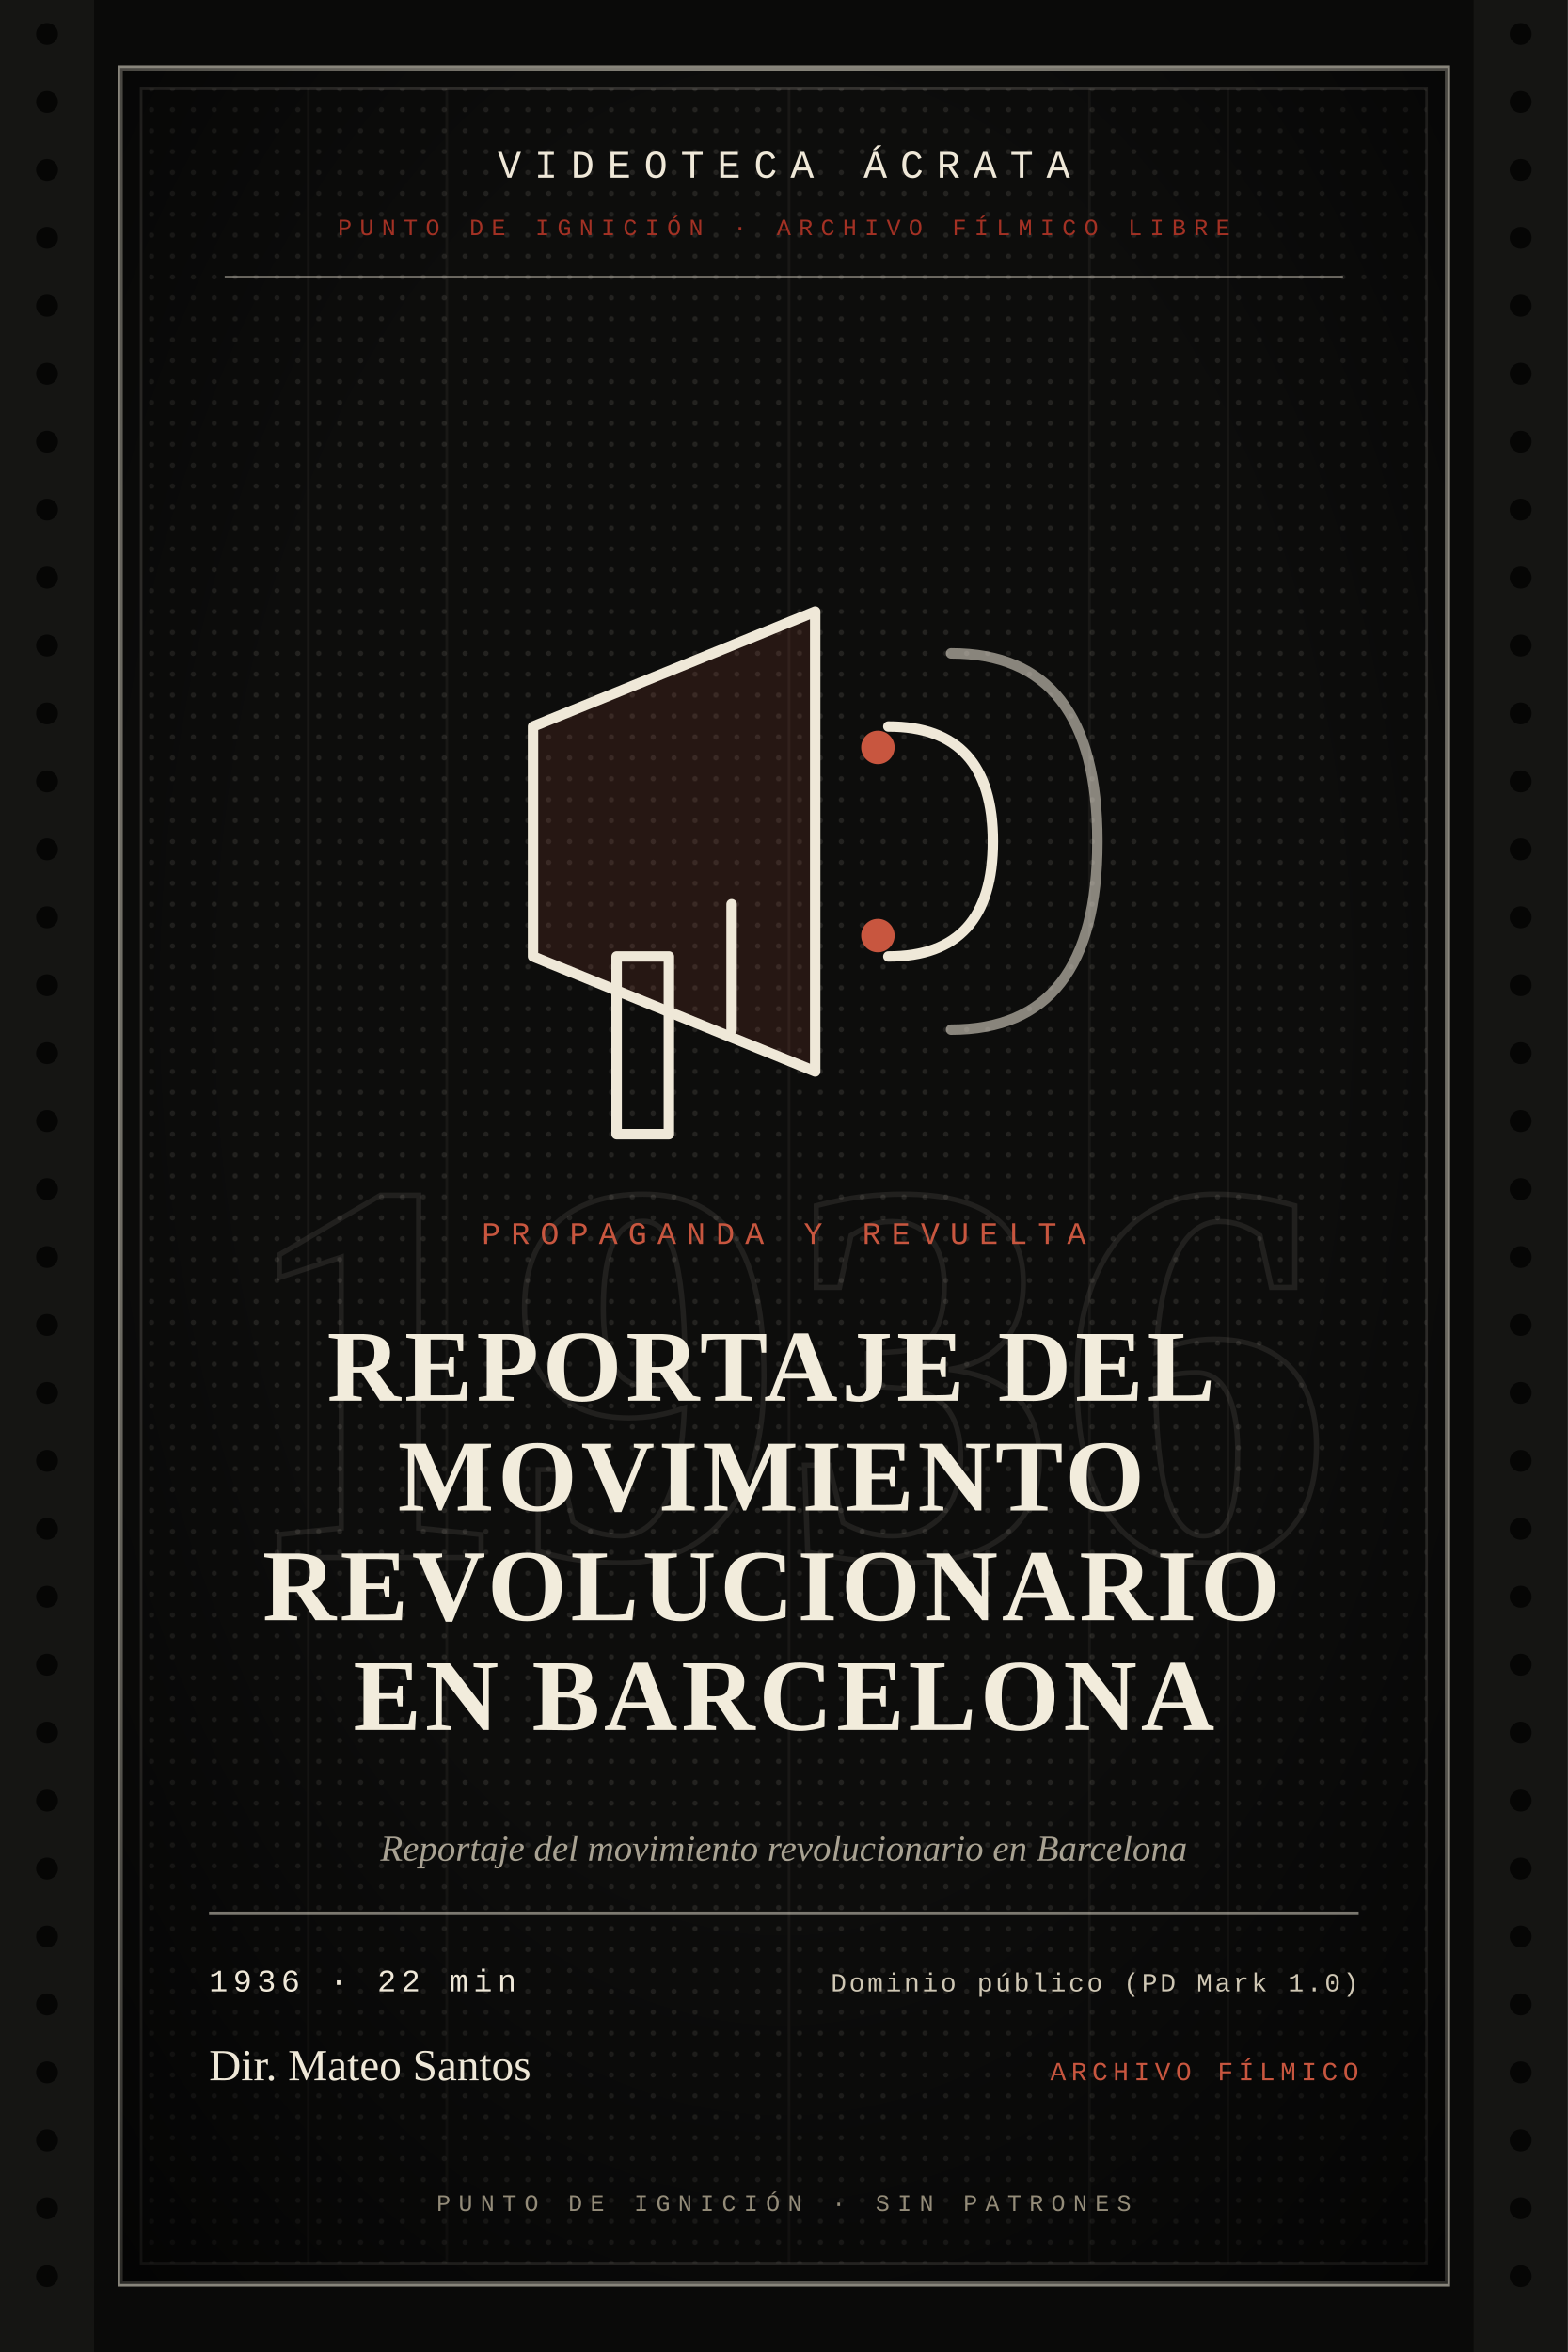
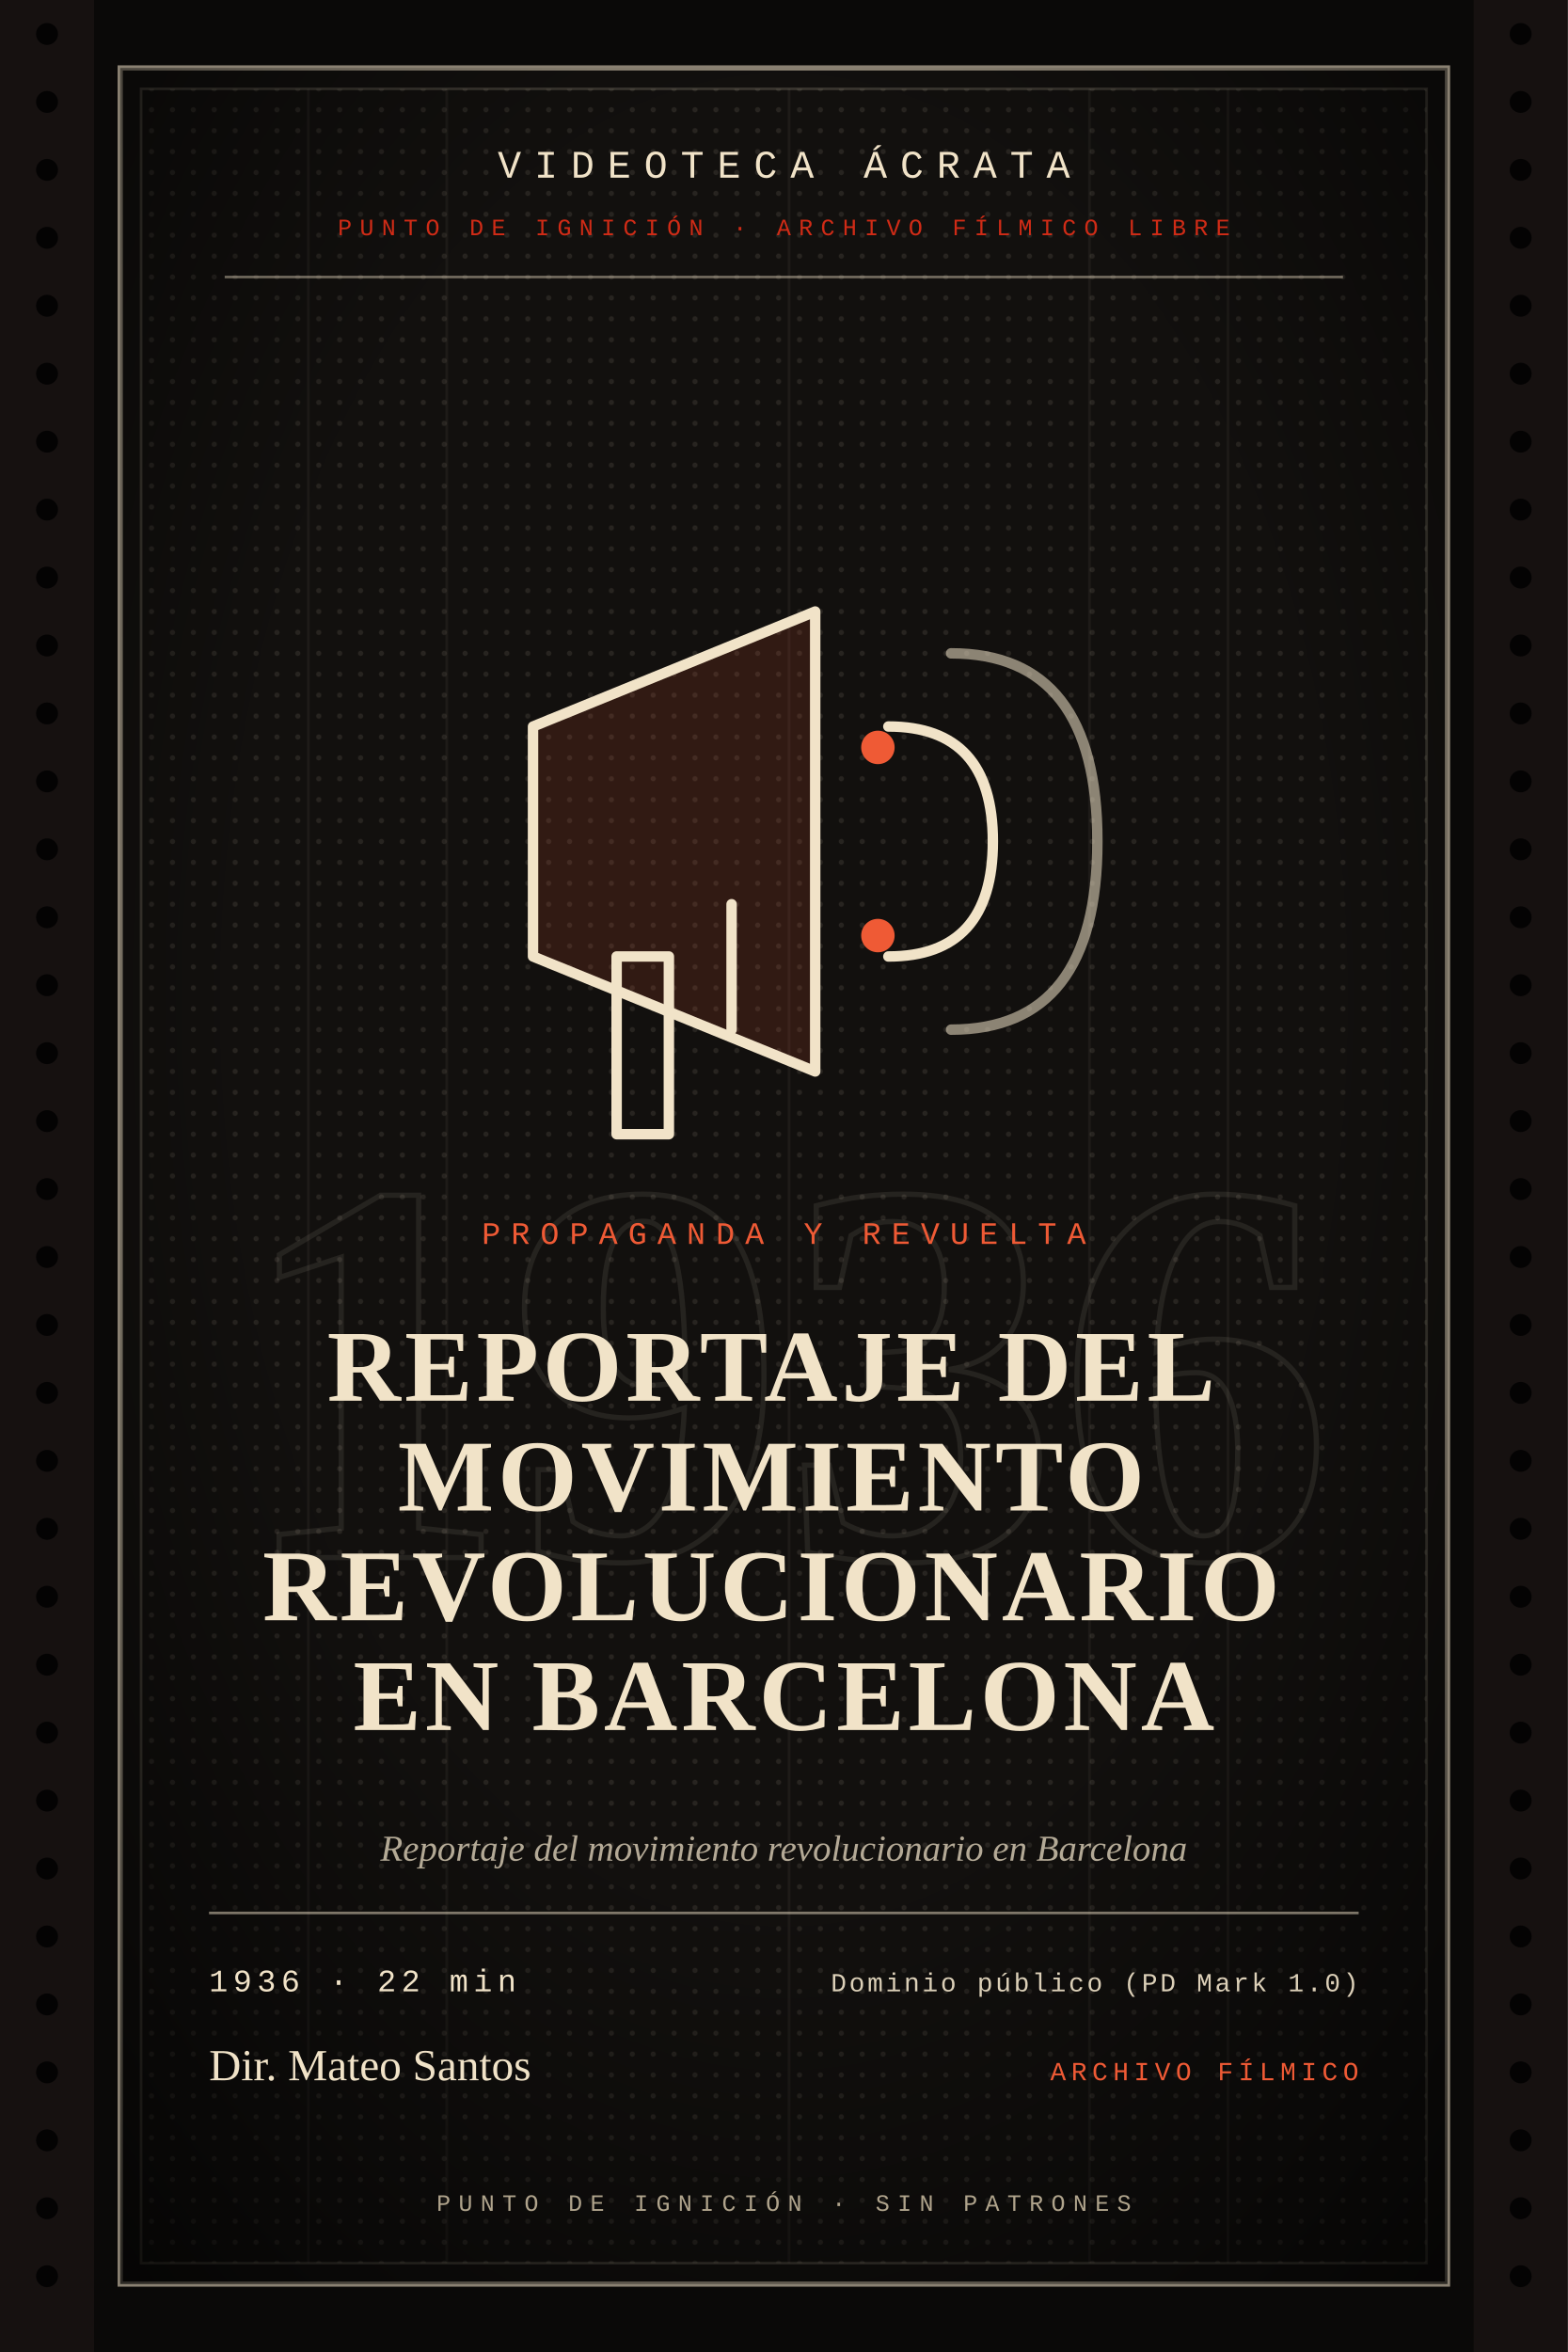
<svg xmlns="http://www.w3.org/2000/svg" viewBox="0 0 600 900" width="600" height="900" role="img" aria-labelledby="titulo-reportaje-movimiento-revolucionario-barcelona desc-reportaje-movimiento-revolucionario-barcelona">
  <defs>
    <pattern id="grano-n" width="8" height="8" patternUnits="userSpaceOnUse">
-       <circle cx="2" cy="2" r="1" fill="#f2ecdc" opacity=".14" />
+       <circle cx="2" cy="2" r="1" fill="#f1e3c8" opacity=".14" />
    </pattern>
    <radialGradient id="vineta-n" cx=".5" cy=".42" r=".78">
      <stop offset="52%" stop-color="#000" stop-opacity="0" />
      <stop offset="100%" stop-color="#000" stop-opacity=".72" />
    </radialGradient>
  </defs>
-   <rect width="600" height="900" fill="#0a0a09" />
-   <rect x="0" y="0" width="36" height="900" fill="#151513" />
-   <rect x="564" y="0" width="36" height="900" fill="#151513" />
-   <g fill="#060605">
+   <rect width="600" height="900" fill="#0a0908" />
+   <rect x="0" y="0" width="36" height="900" fill="#161110" />
+   <rect x="564" y="0" width="36" height="900" fill="#161110" />
+   <g fill="#040303">
    <circle cx="18" cy="13" r="4.2" />
    <circle cx="582" cy="13" r="4.2" />
    <circle cx="18" cy="39" r="4.2" />
    <circle cx="582" cy="39" r="4.2" />
    <circle cx="18" cy="65" r="4.2" />
    <circle cx="582" cy="65" r="4.2" />
    <circle cx="18" cy="91" r="4.2" />
    <circle cx="582" cy="91" r="4.2" />
    <circle cx="18" cy="117" r="4.2" />
    <circle cx="582" cy="117" r="4.2" />
    <circle cx="18" cy="143" r="4.2" />
    <circle cx="582" cy="143" r="4.2" />
    <circle cx="18" cy="169" r="4.2" />
    <circle cx="582" cy="169" r="4.2" />
    <circle cx="18" cy="195" r="4.2" />
    <circle cx="582" cy="195" r="4.2" />
    <circle cx="18" cy="221" r="4.2" />
    <circle cx="582" cy="221" r="4.2" />
    <circle cx="18" cy="247" r="4.2" />
    <circle cx="582" cy="247" r="4.2" />
    <circle cx="18" cy="273" r="4.2" />
    <circle cx="582" cy="273" r="4.2" />
    <circle cx="18" cy="299" r="4.2" />
    <circle cx="582" cy="299" r="4.2" />
    <circle cx="18" cy="325" r="4.2" />
    <circle cx="582" cy="325" r="4.2" />
    <circle cx="18" cy="351" r="4.2" />
    <circle cx="582" cy="351" r="4.2" />
    <circle cx="18" cy="377" r="4.2" />
    <circle cx="582" cy="377" r="4.2" />
    <circle cx="18" cy="403" r="4.2" />
    <circle cx="582" cy="403" r="4.2" />
    <circle cx="18" cy="429" r="4.2" />
    <circle cx="582" cy="429" r="4.2" />
    <circle cx="18" cy="455" r="4.2" />
    <circle cx="582" cy="455" r="4.2" />
    <circle cx="18" cy="481" r="4.2" />
    <circle cx="582" cy="481" r="4.2" />
    <circle cx="18" cy="507" r="4.2" />
    <circle cx="582" cy="507" r="4.2" />
    <circle cx="18" cy="533" r="4.2" />
    <circle cx="582" cy="533" r="4.2" />
    <circle cx="18" cy="559" r="4.2" />
    <circle cx="582" cy="559" r="4.2" />
    <circle cx="18" cy="585" r="4.2" />
    <circle cx="582" cy="585" r="4.2" />
    <circle cx="18" cy="611" r="4.2" />
    <circle cx="582" cy="611" r="4.2" />
    <circle cx="18" cy="637" r="4.2" />
    <circle cx="582" cy="637" r="4.2" />
    <circle cx="18" cy="663" r="4.2" />
    <circle cx="582" cy="663" r="4.2" />
    <circle cx="18" cy="689" r="4.2" />
    <circle cx="582" cy="689" r="4.2" />
    <circle cx="18" cy="715" r="4.2" />
    <circle cx="582" cy="715" r="4.2" />
    <circle cx="18" cy="741" r="4.2" />
    <circle cx="582" cy="741" r="4.2" />
    <circle cx="18" cy="767" r="4.2" />
    <circle cx="582" cy="767" r="4.2" />
    <circle cx="18" cy="793" r="4.2" />
    <circle cx="582" cy="793" r="4.2" />
    <circle cx="18" cy="819" r="4.2" />
    <circle cx="582" cy="819" r="4.2" />
    <circle cx="18" cy="845" r="4.2" />
    <circle cx="582" cy="845" r="4.2" />
    <circle cx="18" cy="871" r="4.2" />
    <circle cx="582" cy="871" r="4.2" />
  </g>
-   <rect x="46" y="26" width="508" height="848" fill="#0d0d0c" stroke="#efe8d8" stroke-width="2" stroke-opacity=".55" />
-   <rect x="54" y="34" width="492" height="832" fill="none" stroke="#efe8d8" stroke-width="1" stroke-opacity=".18" />
+   <rect x="46" y="26" width="508" height="848" fill="#12100e" stroke="#f1e3c8" stroke-width="2" stroke-opacity=".55" />
+   <rect x="54" y="34" width="492" height="832" fill="none" stroke="#f1e3c8" stroke-width="1" stroke-opacity=".18" />
  <rect x="54" y="34" width="492" height="832" fill="url(#grano-n)" opacity=".7" />
-   <g stroke="#efe8d8" stroke-opacity=".055" stroke-width="1">
+   <g stroke="#f1e3c8" stroke-opacity=".055" stroke-width="1">
    <path d="M118 34V866" />
    <path d="M171 34V866" />
    <path d="M302 34V866" />
    <path d="M417 34V866" />
    <path d="M470 34V866" />
  </g>
  <rect x="46" y="26" width="508" height="848" fill="url(#vineta-n)" />
-   <text x="300" y="68" text-anchor="middle" font-family="'Courier Prime', 'Courier New', monospace" font-size="15" letter-spacing="5" fill="#efe8d8">VIDEOTECA ÁCRATA</text>
-   <text x="300" y="90" text-anchor="middle" font-family="'Courier Prime', 'Courier New', monospace" font-size="9" letter-spacing="3" fill="#a33124">PUNTO DE IGNICIÓN · ARCHIVO FÍLMICO LIBRE</text>
-   <path d="M86 106 L514 106" stroke="#efe8d8" stroke-width="1" stroke-opacity=".42" />
-   <text x="300" y="596" text-anchor="middle" font-family="Georgia, 'Times New Roman', serif" font-weight="700" font-size="210" fill="none" stroke="#efe8d8" stroke-width="2" stroke-opacity=".09">1936</text>
+   <text x="300" y="68" text-anchor="middle" font-family="'Courier Prime', 'Courier New', monospace" font-size="15" letter-spacing="5" fill="#f1e3c8">VIDEOTECA ÁCRATA</text>
+   <text x="300" y="90" text-anchor="middle" font-family="'Courier Prime', 'Courier New', monospace" font-size="9" letter-spacing="3" fill="#d02b16">PUNTO DE IGNICIÓN · ARCHIVO FÍLMICO LIBRE</text>
+   <path d="M86 106 L514 106" stroke="#f1e3c8" stroke-width="1" stroke-opacity=".42" />
+   <text x="300" y="596" text-anchor="middle" font-family="Georgia, 'Times New Roman', serif" font-weight="700" font-size="210" fill="none" stroke="#f1e3c8" stroke-width="2" stroke-opacity=".09">1936</text>
  <g transform="translate(300 322) scale(0.8)">
    <g>
-       <path d="M-120 -55 L15 -110 L15 110 L-120 55 Z" fill="#c8563f" opacity=".14" />
-       <path d="M-120 -55 L15 -110 L15 110 L-120 55 Z" fill="none" stroke="#efe8d8" stroke-width="5" stroke-linecap="round" stroke-linejoin="round" />
-       <path d="M-80 55 L-55 55 L-55 140 L-80 140 Z" fill="none" stroke="#efe8d8" stroke-width="5" stroke-linecap="round" stroke-linejoin="round" />
-       <path d="M-25 30 L-25 90" fill="none" stroke="#efe8d8" stroke-width="5" stroke-linecap="round" stroke-linejoin="round" />
-       <path d="M50 -55 Q100 -55 100 0 Q100 55 50 55" fill="none" stroke="#efe8d8" stroke-width="5" stroke-linecap="round" stroke-linejoin="round" />
-       <path d="M80 -90 Q150 -90 150 0 Q150 90 80 90" fill="none" stroke="#efe8d8" stroke-width="5" stroke-linecap="round" stroke-linejoin="round" opacity=".55" />
-       <circle cx="45" cy="-45" r="8" fill="#c8563f" />
-       <circle cx="45" cy="45" r="8" fill="#c8563f" />
+       <path d="M-120 -55 L15 -110 L15 110 L-120 55 Z" fill="#ef5a35" opacity=".14" />
+       <path d="M-120 -55 L15 -110 L15 110 L-120 55 Z" fill="none" stroke="#f1e3c8" stroke-width="5" stroke-linecap="round" stroke-linejoin="round" />
+       <path d="M-80 55 L-55 55 L-55 140 L-80 140 Z" fill="none" stroke="#f1e3c8" stroke-width="5" stroke-linecap="round" stroke-linejoin="round" />
+       <path d="M-25 30 L-25 90" fill="none" stroke="#f1e3c8" stroke-width="5" stroke-linecap="round" stroke-linejoin="round" />
+       <path d="M50 -55 Q100 -55 100 0 Q100 55 50 55" fill="none" stroke="#f1e3c8" stroke-width="5" stroke-linecap="round" stroke-linejoin="round" />
+       <path d="M80 -90 Q150 -90 150 0 Q150 90 80 90" fill="none" stroke="#f1e3c8" stroke-width="5" stroke-linecap="round" stroke-linejoin="round" opacity=".55" />
+       <circle cx="45" cy="-45" r="8" fill="#ef5a35" />
+       <circle cx="45" cy="45" r="8" fill="#ef5a35" />
    </g>
  </g>
-   <text x="300" y="476" text-anchor="middle" font-family="'Courier Prime', 'Courier New', monospace" font-size="12" letter-spacing="4" fill="#c8563f">PROPAGANDA Y REVUELTA</text>
-   <text text-anchor="middle" font-family="Georgia, 'Times New Roman', serif" font-weight="700" font-size="39" letter-spacing="1.5" fill="#f2ecdc">
+   <text x="300" y="476" text-anchor="middle" font-family="'Courier Prime', 'Courier New', monospace" font-size="12" letter-spacing="4" fill="#ef5a35">PROPAGANDA Y REVUELTA</text>
+   <text text-anchor="middle" font-family="Georgia, 'Times New Roman', serif" font-weight="700" font-size="39" letter-spacing="1.5" fill="#f1e3c8">
    <tspan x="300" y="536">REPORTAJE DEL</tspan>
    <tspan x="300" y="578">MOVIMIENTO</tspan>
    <tspan x="300" y="620">REVOLUCIONARIO</tspan>
    <tspan x="300" y="662">EN BARCELONA</tspan>
  </text>
-   <text x="300" y="712" text-anchor="middle" font-family="Georgia, 'Times New Roman', serif" font-style="italic" font-size="14" fill="#cfc7b4" opacity=".8">Reportaje del movimiento revolucionario en Barcelona</text>
-   <path d="M80 732 L520 732" stroke="#efe8d8" stroke-width="1" stroke-opacity=".5" />
-   <text x="80" y="762" font-family="'Courier Prime', 'Courier New', monospace" font-size="12" letter-spacing="2" fill="#efe8d8">1936 · 22 min</text>
-   <text x="520" y="762" text-anchor="end" font-family="'Courier Prime', 'Courier New', monospace" font-size="10" letter-spacing="1" fill="#cfc7b4">Dominio público (PD Mark 1.0)</text>
-   <text x="80" y="796" font-family="Georgia, 'Times New Roman', serif" font-size="17" fill="#efe8d8">Dir. Mateo Santos</text>
-   <text x="520" y="796" text-anchor="end" font-family="'Courier Prime', 'Courier New', monospace" font-size="10" letter-spacing="2" fill="#c8563f">ARCHIVO FÍLMICO</text>
-   <text x="300" y="846" text-anchor="middle" font-family="'Courier Prime', 'Courier New', monospace" font-size="9" letter-spacing="3" fill="#948c79">PUNTO DE IGNICIÓN · SIN PATRONES</text>
+   <text x="300" y="712" text-anchor="middle" font-family="Georgia, 'Times New Roman', serif" font-style="italic" font-size="14" fill="#dcd0b8" opacity=".8">Reportaje del movimiento revolucionario en Barcelona</text>
+   <path d="M80 732 L520 732" stroke="#f1e3c8" stroke-width="1" stroke-opacity=".5" />
+   <text x="80" y="762" font-family="'Courier Prime', 'Courier New', monospace" font-size="12" letter-spacing="2" fill="#f1e3c8">1936 · 22 min</text>
+   <text x="520" y="762" text-anchor="end" font-family="'Courier Prime', 'Courier New', monospace" font-size="10" letter-spacing="1" fill="#dcd0b8">Dominio público (PD Mark 1.0)</text>
+   <text x="80" y="796" font-family="Georgia, 'Times New Roman', serif" font-size="17" fill="#f1e3c8">Dir. Mateo Santos</text>
+   <text x="520" y="796" text-anchor="end" font-family="'Courier Prime', 'Courier New', monospace" font-size="10" letter-spacing="2" fill="#ef5a35">ARCHIVO FÍLMICO</text>
+   <text x="300" y="846" text-anchor="middle" font-family="'Courier Prime', 'Courier New', monospace" font-size="9" letter-spacing="3" fill="#b0a48c">PUNTO DE IGNICIÓN · SIN PATRONES</text>
</svg>
